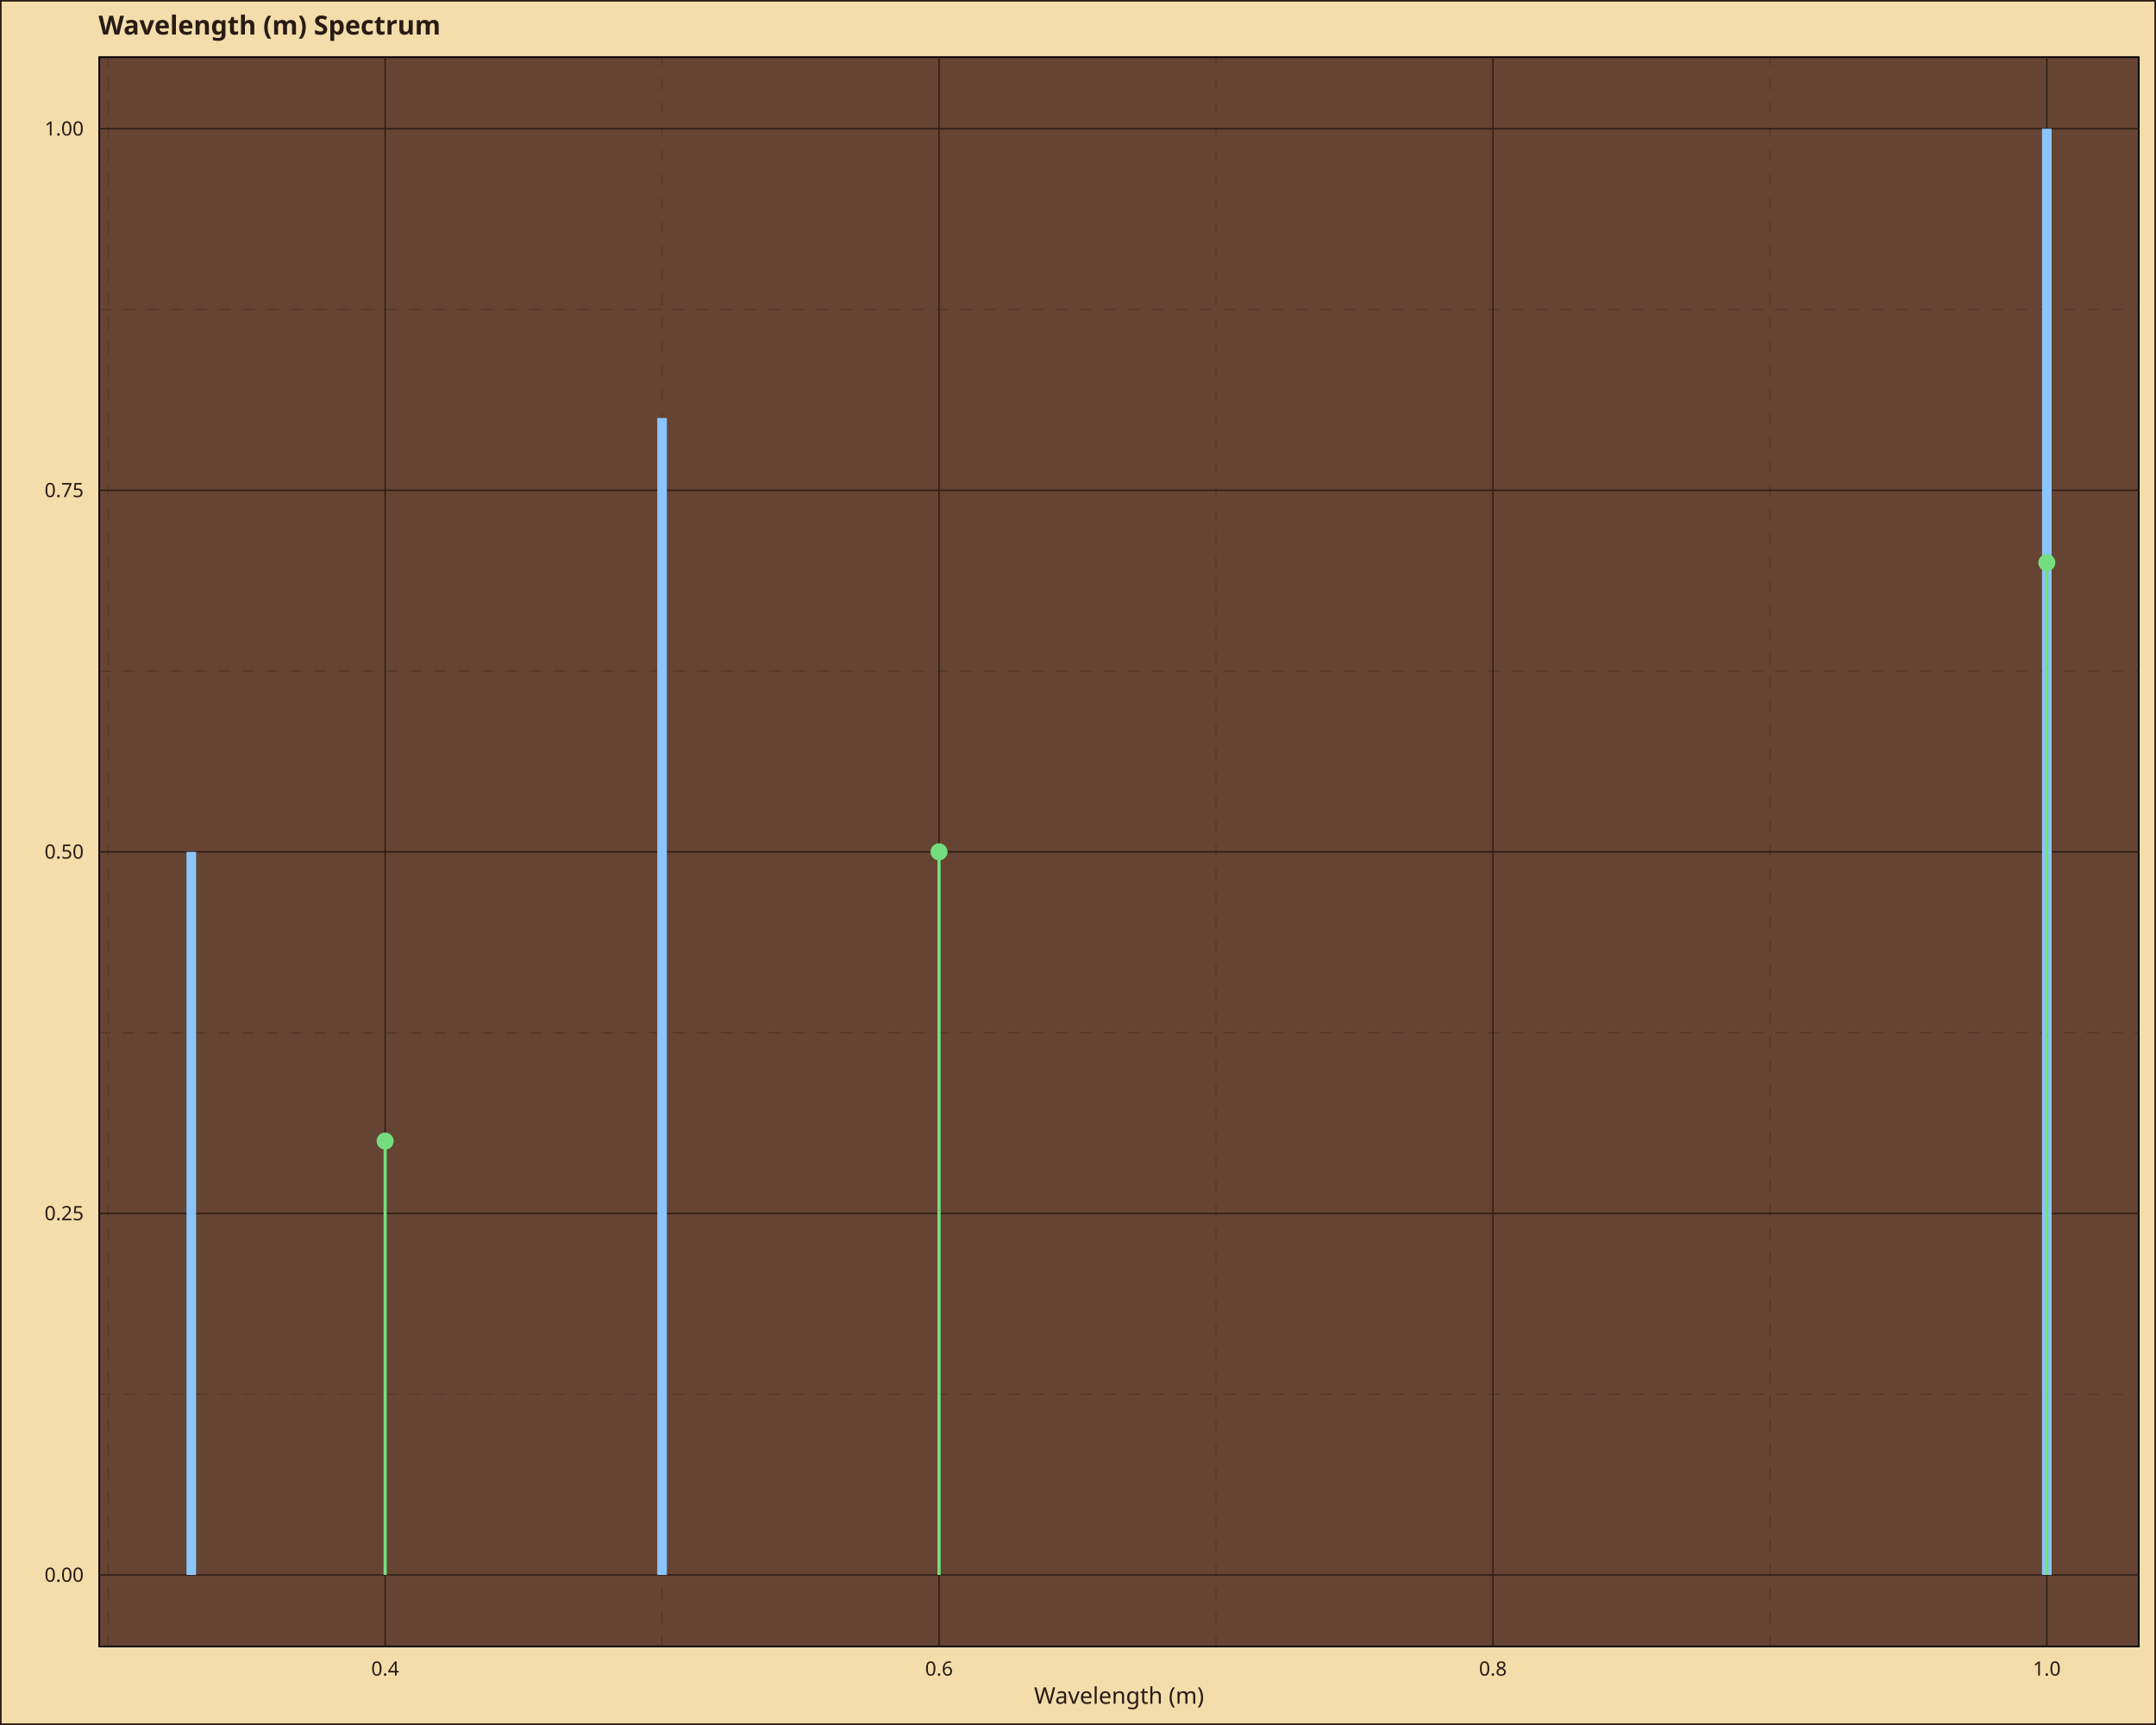
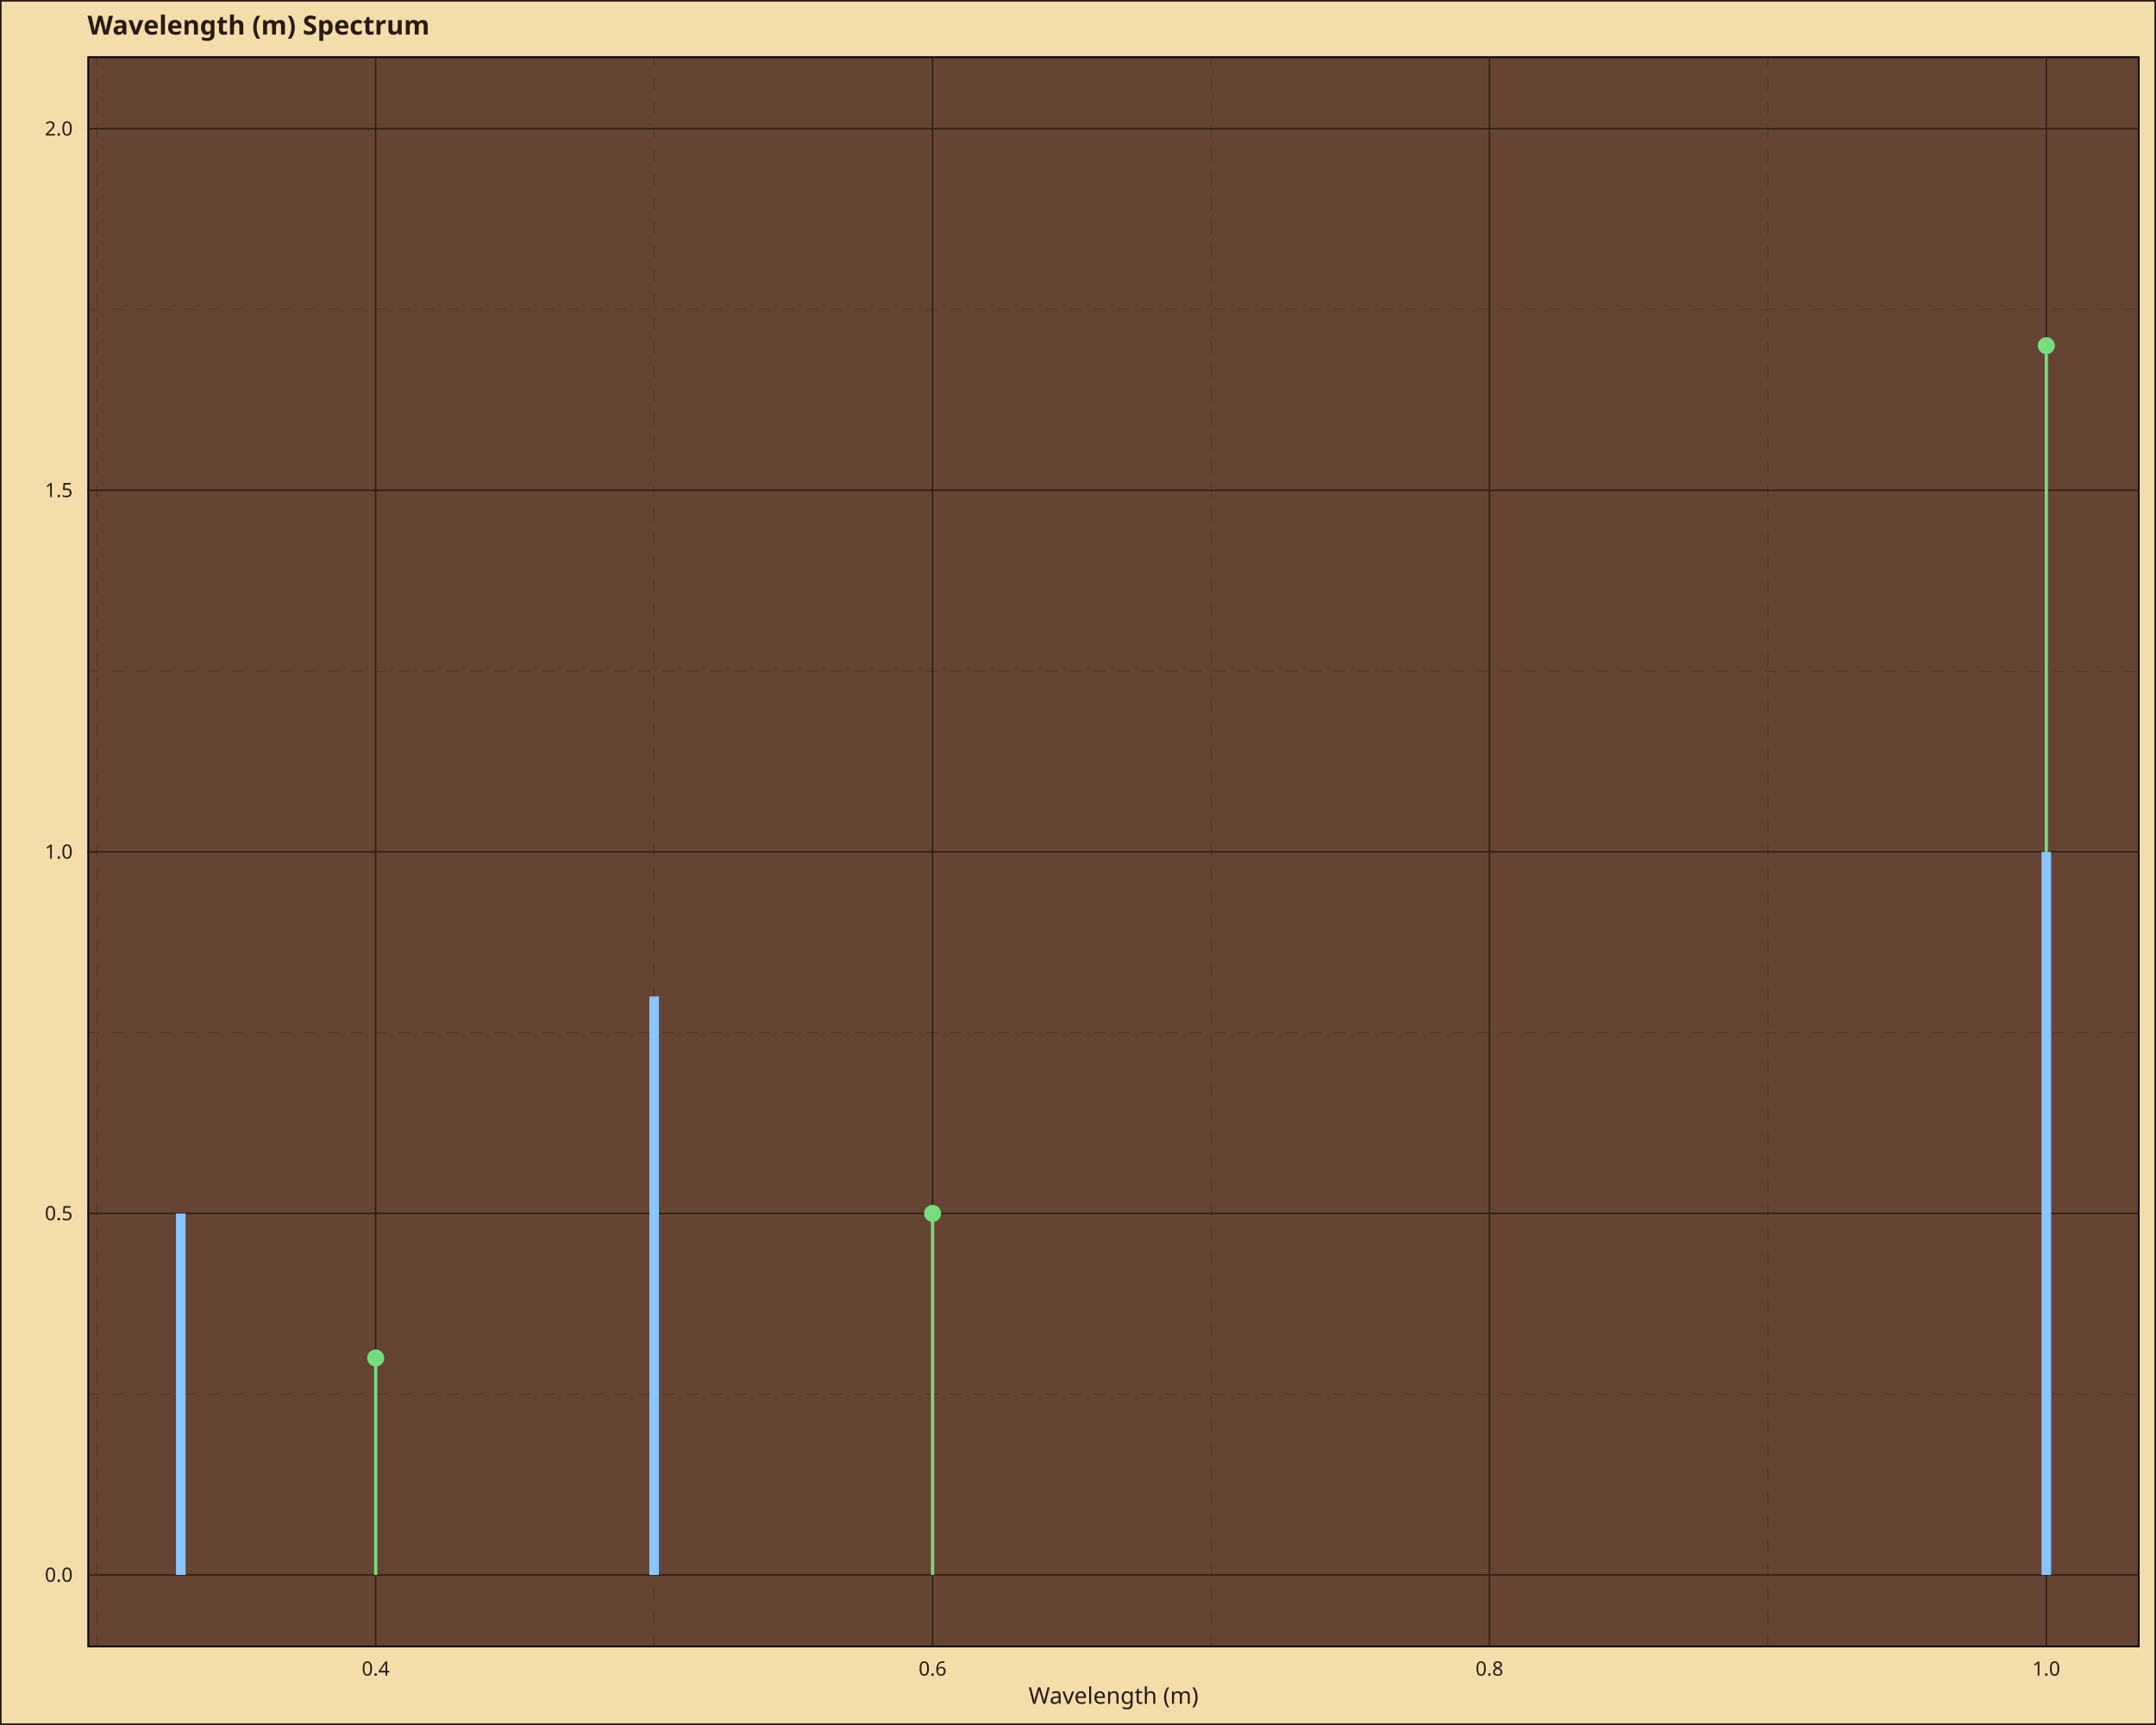
<svg xmlns="http://www.w3.org/2000/svg" class="svglite" data-engine-version="2.0" width="720.00pt" height="576.00pt" viewBox="0 0 720.00 576.00">
  <defs>
    <style type="text/css">
    .svglite line, .svglite polyline, .svglite polygon, .svglite path, .svglite rect, .svglite circle {
      fill: none;
      stroke: #000000;
      stroke-linecap: round;
      stroke-linejoin: round;
      stroke-miterlimit: 10.00;
    }
  </style>
  </defs>
  <rect width="100%" height="100%" style="stroke: none; fill: #FFFFFF;" />
  <defs>
    <clipPath id="cpMC4wMHw3MjAuMDB8MC4wMHw1NzYuMDA=">
      <rect x="0.00" y="0.00" width="720.00" height="576.00" />
    </clipPath>
  </defs>
  <g clip-path="url(#cpMC4wMHw3MjAuMDB8MC4wMHw1NzYuMDA=)">
    <rect x="0" y="0.00" width="720.00" height="576.00" style="stroke-width: 1.07; stroke: #291B14; fill: #F3DDAB;" />
  </g>
  <defs>
-     <clipPath id="cpMzIuODl8NzE0LjUyfDE4Ljg0fDU1MC4wNA==">
-       <rect x="32.89" y="18.84" width="681.63" height="531.20" />
+     <clipPath id="cpMjkuMjJ8NzE0LjUyfDE4Ljg0fDU1MC4wNA==">
+       <rect x="29.22" y="18.84" width="685.30" height="531.20" />
    </clipPath>
  </defs>
-   <g clip-path="url(#cpMzIuODl8NzE0LjUyfDE4Ljg0fDU1MC4wNA==)">
-     <rect x="32.89" y="18.84" width="681.63" height="531.20" style="stroke-width: 1.07; fill: #664433;" />
-     <polyline points="32.89,465.53 714.52,465.53 " style="stroke-width: 0.11; stroke: #291B14; stroke-dasharray: 4.00,4.00; stroke-linecap: butt;" />
-     <polyline points="32.89,344.80 714.52,344.80 " style="stroke-width: 0.11; stroke: #291B14; stroke-dasharray: 4.00,4.00; stroke-linecap: butt;" />
-     <polyline points="32.89,224.08 714.52,224.08 " style="stroke-width: 0.11; stroke: #291B14; stroke-dasharray: 4.00,4.00; stroke-linecap: butt;" />
-     <polyline points="32.89,103.35 714.52,103.35 " style="stroke-width: 0.11; stroke: #291B14; stroke-dasharray: 4.00,4.00; stroke-linecap: butt;" />
-     <polyline points="36.13,550.04 36.13,18.84 " style="stroke-width: 0.11; stroke: #291B14; stroke-dasharray: 4.00,4.00; stroke-linecap: butt;" />
-     <polyline points="221.10,550.04 221.10,18.84 " style="stroke-width: 0.11; stroke: #291B14; stroke-dasharray: 4.00,4.00; stroke-linecap: butt;" />
-     <polyline points="406.08,550.04 406.08,18.84 " style="stroke-width: 0.11; stroke: #291B14; stroke-dasharray: 4.00,4.00; stroke-linecap: butt;" />
-     <polyline points="591.05,550.04 591.05,18.84 " style="stroke-width: 0.11; stroke: #291B14; stroke-dasharray: 4.00,4.00; stroke-linecap: butt;" />
-     <polyline points="32.89,525.89 714.52,525.89 " style="stroke-width: 0.43; stroke: #291B14; stroke-linecap: butt;" />
-     <polyline points="32.89,405.17 714.52,405.17 " style="stroke-width: 0.43; stroke: #291B14; stroke-linecap: butt;" />
-     <polyline points="32.89,284.44 714.52,284.44 " style="stroke-width: 0.43; stroke: #291B14; stroke-linecap: butt;" />
-     <polyline points="32.89,163.71 714.52,163.71 " style="stroke-width: 0.43; stroke: #291B14; stroke-linecap: butt;" />
-     <polyline points="32.89,42.99 714.52,42.99 " style="stroke-width: 0.43; stroke: #291B14; stroke-linecap: butt;" />
-     <polyline points="128.62,550.04 128.62,18.84 " style="stroke-width: 0.43; stroke: #291B14; stroke-linecap: butt;" />
-     <polyline points="313.59,550.04 313.59,18.84 " style="stroke-width: 0.43; stroke: #291B14; stroke-linecap: butt;" />
-     <polyline points="498.56,550.04 498.56,18.84 " style="stroke-width: 0.43; stroke: #291B14; stroke-linecap: butt;" />
-     <polyline points="683.54,550.04 683.54,18.84 " style="stroke-width: 0.43; stroke: #291B14; stroke-linecap: butt;" />
-     <line x1="63.88" y1="284.44" x2="63.88" y2="525.89" style="stroke-width: 3.20; stroke: #8AC5FF; stroke-linecap: butt;" />
-     <line x1="221.10" y1="139.57" x2="221.10" y2="525.89" style="stroke-width: 3.20; stroke: #8AC5FF; stroke-linecap: butt;" />
-     <line x1="683.54" y1="42.99" x2="683.54" y2="525.89" style="stroke-width: 3.20; stroke: #8AC5FF; stroke-linecap: butt;" />
-     <line x1="128.62" y1="525.89" x2="128.62" y2="381.02" style="stroke-width: 1.07; stroke: #74DE7E; stroke-linecap: butt;" />
-     <line x1="313.59" y1="525.89" x2="313.59" y2="284.44" style="stroke-width: 1.07; stroke: #74DE7E; stroke-linecap: butt;" />
-     <line x1="683.54" y1="525.89" x2="683.54" y2="187.86" style="stroke-width: 1.07; stroke: #74DE7E; stroke-linecap: butt;" />
-     <circle cx="128.62" cy="381.02" r="2.49" style="stroke-width: 0.71; stroke: #74DE7E; fill: #74DE7E;" />
-     <circle cx="313.59" cy="284.44" r="2.49" style="stroke-width: 0.71; stroke: #74DE7E; fill: #74DE7E;" />
-     <circle cx="683.54" cy="187.86" r="2.49" style="stroke-width: 0.71; stroke: #74DE7E; fill: #74DE7E;" />
+   <g clip-path="url(#cpMjkuMjJ8NzE0LjUyfDE4Ljg0fDU1MC4wNA==)">
+     <rect x="29.22" y="18.84" width="685.30" height="531.20" style="stroke-width: 1.07; fill: #664433;" />
+     <polyline points="29.22,465.53 714.52,465.53 " style="stroke-width: 0.11; stroke: #291B14; stroke-dasharray: 4.00,4.00; stroke-linecap: butt;" />
+     <polyline points="29.22,344.80 714.52,344.80 " style="stroke-width: 0.11; stroke: #291B14; stroke-dasharray: 4.00,4.00; stroke-linecap: butt;" />
+     <polyline points="29.22,224.08 714.52,224.08 " style="stroke-width: 0.11; stroke: #291B14; stroke-dasharray: 4.00,4.00; stroke-linecap: butt;" />
+     <polyline points="29.22,103.35 714.52,103.35 " style="stroke-width: 0.11; stroke: #291B14; stroke-dasharray: 4.00,4.00; stroke-linecap: butt;" />
+     <polyline points="32.48,550.04 32.48,18.84 " style="stroke-width: 0.11; stroke: #291B14; stroke-dasharray: 4.00,4.00; stroke-linecap: butt;" />
+     <polyline points="218.45,550.04 218.45,18.84 " style="stroke-width: 0.11; stroke: #291B14; stroke-dasharray: 4.00,4.00; stroke-linecap: butt;" />
+     <polyline points="404.42,550.04 404.42,18.84 " style="stroke-width: 0.11; stroke: #291B14; stroke-dasharray: 4.00,4.00; stroke-linecap: butt;" />
+     <polyline points="590.39,550.04 590.39,18.84 " style="stroke-width: 0.11; stroke: #291B14; stroke-dasharray: 4.00,4.00; stroke-linecap: butt;" />
+     <polyline points="29.22,525.89 714.52,525.89 " style="stroke-width: 0.43; stroke: #291B14; stroke-linecap: butt;" />
+     <polyline points="29.22,405.17 714.52,405.17 " style="stroke-width: 0.43; stroke: #291B14; stroke-linecap: butt;" />
+     <polyline points="29.22,284.44 714.52,284.44 " style="stroke-width: 0.43; stroke: #291B14; stroke-linecap: butt;" />
+     <polyline points="29.22,163.71 714.52,163.71 " style="stroke-width: 0.43; stroke: #291B14; stroke-linecap: butt;" />
+     <polyline points="29.22,42.99 714.52,42.99 " style="stroke-width: 0.43; stroke: #291B14; stroke-linecap: butt;" />
+     <polyline points="125.46,550.04 125.46,18.84 " style="stroke-width: 0.43; stroke: #291B14; stroke-linecap: butt;" />
+     <polyline points="311.43,550.04 311.43,18.84 " style="stroke-width: 0.43; stroke: #291B14; stroke-linecap: butt;" />
+     <polyline points="497.40,550.04 497.40,18.84 " style="stroke-width: 0.43; stroke: #291B14; stroke-linecap: butt;" />
+     <polyline points="683.37,550.04 683.37,18.84 " style="stroke-width: 0.43; stroke: #291B14; stroke-linecap: butt;" />
+     <line x1="60.37" y1="405.17" x2="60.37" y2="525.89" style="stroke-width: 3.20; stroke: #8AC5FF; stroke-linecap: butt;" />
+     <line x1="218.45" y1="332.73" x2="218.45" y2="525.89" style="stroke-width: 3.20; stroke: #8AC5FF; stroke-linecap: butt;" />
+     <line x1="683.37" y1="284.44" x2="683.37" y2="525.89" style="stroke-width: 3.20; stroke: #8AC5FF; stroke-linecap: butt;" />
+     <line x1="125.46" y1="525.89" x2="125.46" y2="453.46" style="stroke-width: 1.07; stroke: #74DE7E; stroke-linecap: butt;" />
+     <line x1="311.43" y1="525.89" x2="311.43" y2="405.17" style="stroke-width: 1.07; stroke: #74DE7E; stroke-linecap: butt;" />
+     <line x1="683.37" y1="284.44" x2="683.37" y2="115.42" style="stroke-width: 1.07; stroke: #74DE7E; stroke-linecap: butt;" />
+     <circle cx="125.46" cy="453.46" r="2.49" style="stroke-width: 0.71; stroke: #74DE7E; fill: #74DE7E;" />
+     <circle cx="311.43" cy="405.17" r="2.49" style="stroke-width: 0.71; stroke: #74DE7E; fill: #74DE7E;" />
+     <circle cx="683.37" cy="115.42" r="2.49" style="stroke-width: 0.71; stroke: #74DE7E; fill: #74DE7E;" />
  </g>
  <g clip-path="url(#cpMC4wMHw3MjAuMDB8MC4wMHw1NzYuMDA=)">
-     <text x="27.96" y="528.17" text-anchor="end" style="font-size: 6.60px; fill: #291B14; font-family: sans;" textLength="12.85px" lengthAdjust="spacingAndGlyphs">0.00</text>
-     <text x="27.96" y="407.44" text-anchor="end" style="font-size: 6.60px; fill: #291B14; font-family: sans;" textLength="12.85px" lengthAdjust="spacingAndGlyphs">0.25</text>
-     <text x="27.96" y="286.71" text-anchor="end" style="font-size: 6.60px; fill: #291B14; font-family: sans;" textLength="12.85px" lengthAdjust="spacingAndGlyphs">0.50</text>
-     <text x="27.96" y="165.99" text-anchor="end" style="font-size: 6.60px; fill: #291B14; font-family: sans;" textLength="12.85px" lengthAdjust="spacingAndGlyphs">0.75</text>
-     <text x="27.96" y="45.26" text-anchor="end" style="font-size: 6.60px; fill: #291B14; font-family: sans;" textLength="12.85px" lengthAdjust="spacingAndGlyphs">1.00</text>
-     <text x="128.62" y="559.51" text-anchor="middle" style="font-size: 6.60px; fill: #291B14; font-family: sans;" textLength="9.18px" lengthAdjust="spacingAndGlyphs">0.4</text>
-     <text x="313.59" y="559.51" text-anchor="middle" style="font-size: 6.60px; fill: #291B14; font-family: sans;" textLength="9.18px" lengthAdjust="spacingAndGlyphs">0.6</text>
-     <text x="498.56" y="559.51" text-anchor="middle" style="font-size: 6.60px; fill: #291B14; font-family: sans;" textLength="9.18px" lengthAdjust="spacingAndGlyphs">0.8</text>
-     <text x="683.54" y="559.51" text-anchor="middle" style="font-size: 6.60px; fill: #291B14; font-family: sans;" textLength="9.18px" lengthAdjust="spacingAndGlyphs">1.0</text>
-     <text x="373.71" y="568.92" text-anchor="middle" style="font-size: 7.70px; fill: #291B14; font-family: sans;" textLength="54.35px" lengthAdjust="spacingAndGlyphs">Wavelength (m)</text>
-     <text x="32.89" y="11.54" style="font-size: 8.80px; font-weight: bold; fill: #291B14; font-family: sans;" textLength="102.23px" lengthAdjust="spacingAndGlyphs">Wavelength (m) Spectrum</text>
+     <text x="24.29" y="528.17" text-anchor="end" style="font-size: 6.60px; fill: #291B14; font-family: sans;" textLength="9.18px" lengthAdjust="spacingAndGlyphs">0.0</text>
+     <text x="24.29" y="407.44" text-anchor="end" style="font-size: 6.60px; fill: #291B14; font-family: sans;" textLength="9.18px" lengthAdjust="spacingAndGlyphs">0.5</text>
+     <text x="24.29" y="286.71" text-anchor="end" style="font-size: 6.60px; fill: #291B14; font-family: sans;" textLength="9.18px" lengthAdjust="spacingAndGlyphs">1.0</text>
+     <text x="24.29" y="165.99" text-anchor="end" style="font-size: 6.60px; fill: #291B14; font-family: sans;" textLength="9.18px" lengthAdjust="spacingAndGlyphs">1.5</text>
+     <text x="24.29" y="45.26" text-anchor="end" style="font-size: 6.60px; fill: #291B14; font-family: sans;" textLength="9.18px" lengthAdjust="spacingAndGlyphs">2.0</text>
+     <text x="125.46" y="559.51" text-anchor="middle" style="font-size: 6.60px; fill: #291B14; font-family: sans;" textLength="9.18px" lengthAdjust="spacingAndGlyphs">0.4</text>
+     <text x="311.43" y="559.51" text-anchor="middle" style="font-size: 6.60px; fill: #291B14; font-family: sans;" textLength="9.18px" lengthAdjust="spacingAndGlyphs">0.6</text>
+     <text x="497.40" y="559.51" text-anchor="middle" style="font-size: 6.60px; fill: #291B14; font-family: sans;" textLength="9.18px" lengthAdjust="spacingAndGlyphs">0.8</text>
+     <text x="683.37" y="559.51" text-anchor="middle" style="font-size: 6.60px; fill: #291B14; font-family: sans;" textLength="9.18px" lengthAdjust="spacingAndGlyphs">1.0</text>
+     <text x="371.87" y="568.92" text-anchor="middle" style="font-size: 7.70px; fill: #291B14; font-family: sans;" textLength="54.35px" lengthAdjust="spacingAndGlyphs">Wavelength (m)</text>
+     <text x="29.22" y="11.54" style="font-size: 8.80px; font-weight: bold; fill: #291B14; font-family: sans;" textLength="102.23px" lengthAdjust="spacingAndGlyphs">Wavelength (m) Spectrum</text>
  </g>
</svg>
